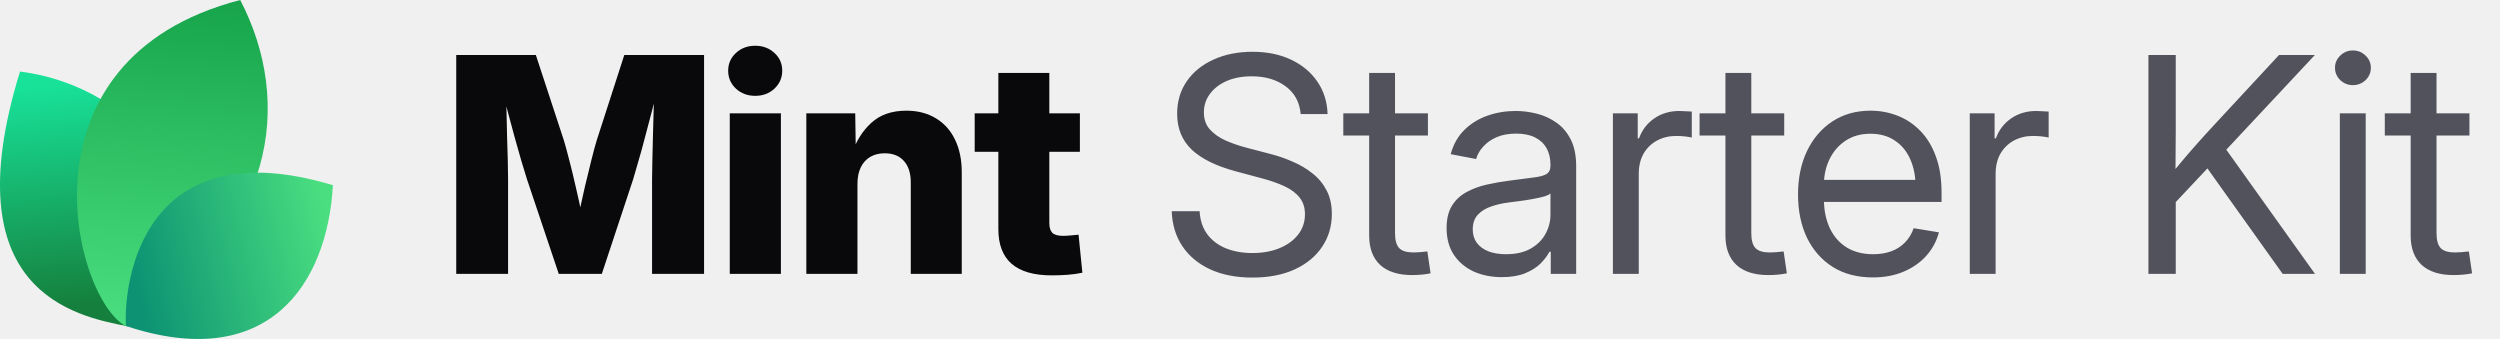
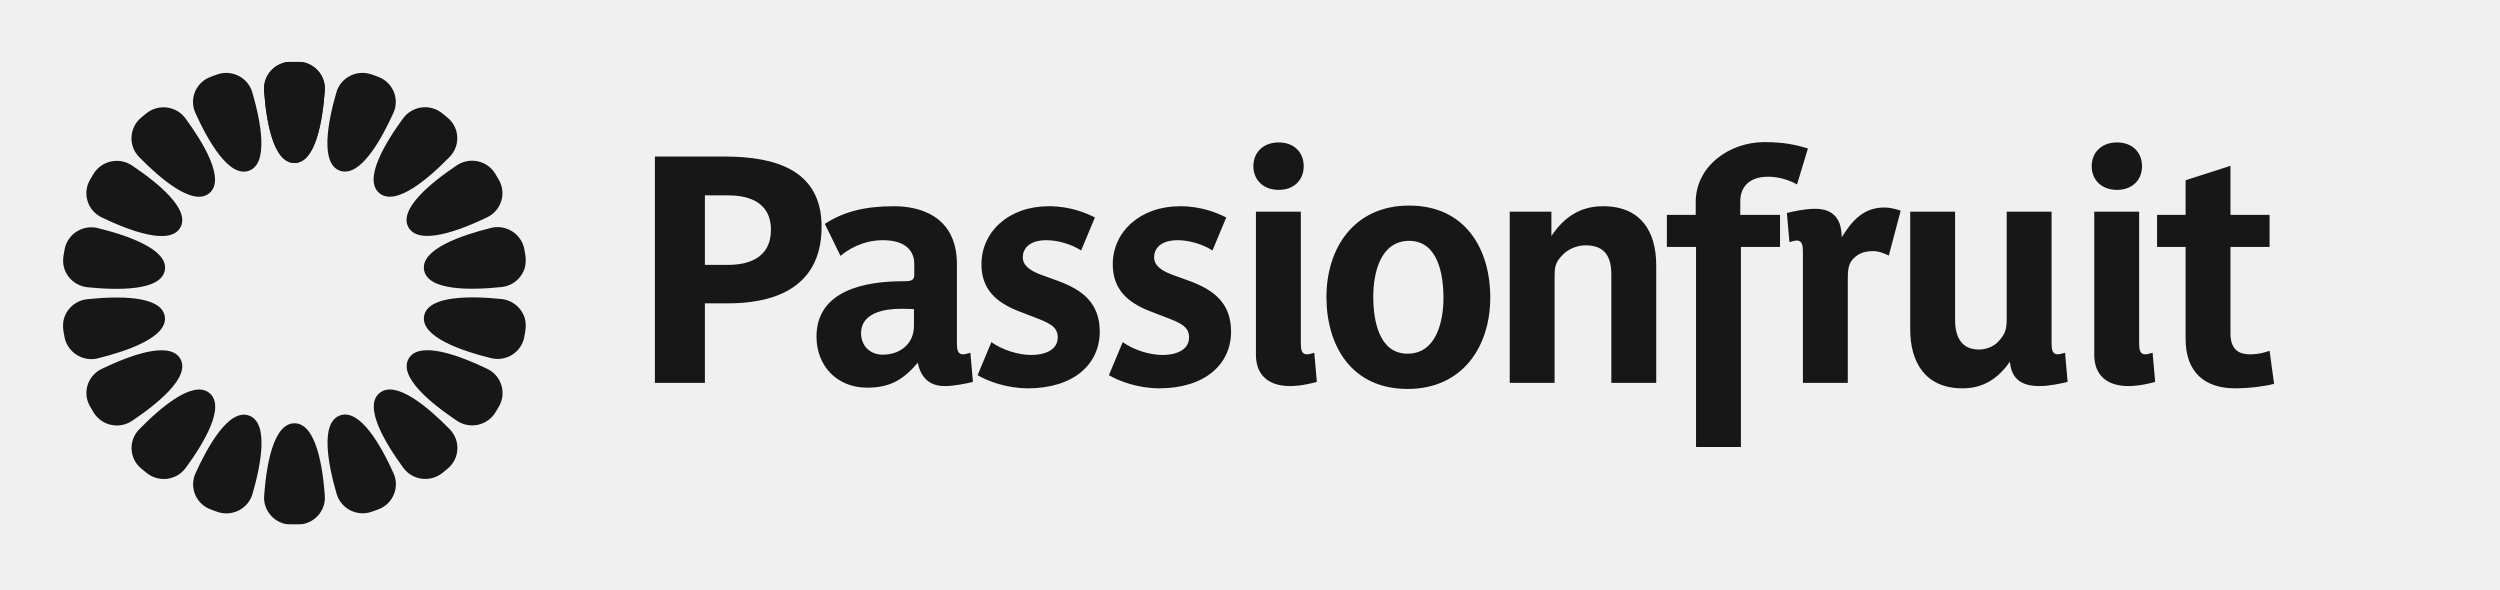
- <svg xmlns="http://www.w3.org/2000/svg" width="177" height="24" viewBox="0 0 177 24" fill="none">
-   <path d="M9.061 23.108C5.268 22.377 -3.391 20.627 1.417 5.064C9.634 6.099 16.973 14.064 9.061 23.108Z" fill="url(#paint0_linear_17557_2020)" />
-   <path d="M8.919 23.094C5.276 21.222 0.784 4.209 17.007 0C20.757 7.193 19.621 16.545 8.919 23.094Z" fill="url(#paint1_linear_17557_2020)" />
-   <path d="M8.914 23.079C8.735 19.882 10.159 9.085 23.57 13.111C23.181 20.123 18.984 26.418 8.914 23.079Z" fill="url(#paint2_linear_17557_2020)" />
-   <path d="M32.301 19.392V3.894H37.938L39.925 9.948C40.036 10.315 40.164 10.787 40.31 11.362C40.462 11.938 40.611 12.552 40.757 13.204C40.91 13.855 41.048 14.483 41.173 15.086C41.305 15.682 41.412 16.192 41.495 16.615H40.695C40.771 16.192 40.871 15.682 40.996 15.086C41.128 14.49 41.267 13.866 41.412 13.214C41.565 12.562 41.714 11.948 41.86 11.373C42.005 10.79 42.133 10.315 42.244 9.948L44.2 3.894H49.848V19.392H46.166V12.704C46.166 12.357 46.173 11.917 46.187 11.383C46.2 10.849 46.214 10.27 46.228 9.646C46.249 9.022 46.266 8.391 46.28 7.753C46.301 7.115 46.311 6.519 46.311 5.964H46.623C46.485 6.561 46.332 7.181 46.166 7.826C45.999 8.471 45.833 9.102 45.666 9.719C45.507 10.336 45.351 10.901 45.198 11.414C45.053 11.928 44.928 12.357 44.824 12.704L42.608 19.392H39.561L37.314 12.704C37.203 12.357 37.072 11.928 36.919 11.414C36.773 10.901 36.614 10.34 36.441 9.729C36.274 9.112 36.104 8.481 35.931 7.836C35.764 7.192 35.608 6.567 35.463 5.964H35.827C35.834 6.512 35.844 7.105 35.858 7.743C35.872 8.374 35.886 9.005 35.9 9.636C35.92 10.26 35.938 10.839 35.952 11.373C35.965 11.907 35.972 12.351 35.972 12.704V19.392H32.301ZM51.668 19.392V8.024H55.288V19.392H51.668ZM53.468 6.786C52.927 6.786 52.473 6.616 52.105 6.276C51.738 5.93 51.554 5.507 51.554 5.007C51.554 4.508 51.738 4.088 52.105 3.749C52.473 3.409 52.927 3.239 53.468 3.239C54.009 3.239 54.463 3.409 54.83 3.749C55.198 4.082 55.382 4.501 55.382 5.007C55.382 5.507 55.198 5.93 54.83 6.276C54.463 6.616 54.009 6.786 53.468 6.786ZM60.708 13.027V19.392H57.088V8.024H60.551L60.593 10.967H60.281C60.593 10.024 61.061 9.268 61.685 8.7C62.309 8.124 63.138 7.836 64.171 7.836C64.975 7.836 65.672 8.017 66.262 8.377C66.851 8.731 67.302 9.234 67.614 9.885C67.933 10.537 68.092 11.307 68.092 12.194V19.392H64.483V12.912C64.483 12.26 64.32 11.754 63.994 11.394C63.675 11.033 63.221 10.853 62.632 10.853C62.25 10.853 61.914 10.936 61.623 11.102C61.332 11.269 61.106 11.515 60.947 11.841C60.787 12.16 60.708 12.555 60.708 13.027ZM76.456 8.024V10.749H69.008V8.024H76.456ZM70.683 5.163H74.292V15.783C74.292 16.102 74.361 16.334 74.5 16.48C74.646 16.625 74.899 16.698 75.259 16.698C75.405 16.698 75.596 16.688 75.831 16.667C76.074 16.646 76.251 16.629 76.362 16.615L76.632 19.309C76.313 19.378 75.963 19.427 75.582 19.455C75.207 19.482 74.836 19.496 74.469 19.496C73.2 19.496 72.25 19.222 71.619 18.674C70.995 18.127 70.683 17.308 70.683 16.22V5.163Z" fill="#09090B" />
-   <path d="M88.667 19.652C87.523 19.652 86.528 19.458 85.682 19.07C84.843 18.681 84.188 18.137 83.716 17.437C83.245 16.736 82.992 15.908 82.957 14.951H84.933C84.968 15.596 85.148 16.14 85.474 16.584C85.8 17.021 86.24 17.354 86.795 17.582C87.35 17.804 87.974 17.915 88.667 17.915C89.388 17.915 90.026 17.801 90.581 17.572C91.143 17.343 91.583 17.024 91.902 16.615C92.228 16.199 92.391 15.717 92.391 15.169C92.391 14.698 92.266 14.306 92.017 13.994C91.767 13.675 91.413 13.408 90.956 13.193C90.498 12.978 89.954 12.787 89.323 12.621L87.502 12.132C86.123 11.765 85.082 11.255 84.382 10.603C83.689 9.944 83.342 9.095 83.342 8.055C83.342 7.174 83.571 6.404 84.028 5.746C84.486 5.087 85.117 4.577 85.921 4.217C86.726 3.849 87.645 3.666 88.678 3.666C89.718 3.666 90.63 3.853 91.413 4.227C92.204 4.602 92.824 5.122 93.275 5.787C93.726 6.446 93.965 7.209 93.993 8.076H92.089C92.013 7.23 91.656 6.574 91.018 6.11C90.387 5.638 89.586 5.403 88.615 5.403C87.95 5.403 87.36 5.513 86.847 5.735C86.341 5.957 85.946 6.262 85.661 6.651C85.377 7.032 85.235 7.469 85.235 7.961C85.235 8.447 85.377 8.849 85.661 9.168C85.946 9.48 86.317 9.74 86.774 9.948C87.232 10.149 87.724 10.319 88.251 10.457L89.884 10.884C90.439 11.023 90.977 11.206 91.496 11.435C92.023 11.657 92.495 11.934 92.911 12.267C93.334 12.593 93.67 12.995 93.92 13.474C94.17 13.945 94.294 14.504 94.294 15.149C94.294 16.015 94.066 16.788 93.608 17.468C93.157 18.148 92.512 18.681 91.673 19.07C90.834 19.458 89.832 19.652 88.667 19.652ZM101.097 8.024V9.594H95.106V8.024H101.097ZM96.937 5.163H98.767V16.521C98.767 17 98.865 17.347 99.059 17.562C99.26 17.77 99.6 17.874 100.078 17.874C100.21 17.874 100.366 17.867 100.546 17.853C100.733 17.832 100.903 17.815 101.056 17.801L101.285 19.351C101.097 19.392 100.886 19.423 100.65 19.444C100.414 19.465 100.189 19.475 99.974 19.475C98.996 19.475 98.244 19.236 97.717 18.758C97.197 18.272 96.937 17.579 96.937 16.677V5.163ZM106.33 19.621C105.595 19.621 104.932 19.489 104.343 19.226C103.754 18.955 103.285 18.564 102.939 18.05C102.592 17.53 102.419 16.896 102.419 16.147C102.419 15.495 102.547 14.965 102.804 14.556C103.06 14.146 103.403 13.828 103.833 13.599C104.263 13.363 104.742 13.186 105.269 13.068C105.796 12.95 106.333 12.857 106.881 12.787C107.574 12.69 108.132 12.617 108.555 12.569C108.978 12.52 109.287 12.441 109.481 12.33C109.675 12.212 109.772 12.014 109.772 11.737V11.654C109.772 11.203 109.679 10.815 109.492 10.489C109.311 10.163 109.041 9.91 108.68 9.729C108.32 9.549 107.872 9.459 107.338 9.459C106.805 9.459 106.34 9.546 105.945 9.719C105.556 9.892 105.241 10.118 104.998 10.395C104.755 10.665 104.593 10.953 104.509 11.258L102.71 10.915C102.897 10.222 103.22 9.65 103.677 9.199C104.135 8.748 104.679 8.412 105.31 8.19C105.941 7.968 106.607 7.857 107.307 7.857C107.8 7.857 108.295 7.92 108.795 8.044C109.301 8.169 109.765 8.381 110.188 8.679C110.611 8.97 110.951 9.369 111.208 9.875C111.464 10.374 111.593 11.005 111.593 11.768V19.392H109.793V17.822H109.7C109.568 18.085 109.363 18.359 109.086 18.643C108.809 18.921 108.444 19.153 107.994 19.34C107.543 19.527 106.988 19.621 106.33 19.621ZM106.621 17.998C107.321 17.998 107.904 17.867 108.368 17.603C108.84 17.333 109.19 16.986 109.419 16.563C109.654 16.133 109.772 15.682 109.772 15.211V13.692C109.703 13.769 109.554 13.841 109.325 13.911C109.096 13.973 108.829 14.032 108.524 14.088C108.226 14.143 107.921 14.192 107.609 14.233C107.304 14.275 107.033 14.309 106.798 14.337C106.354 14.393 105.938 14.49 105.549 14.628C105.168 14.76 104.86 14.954 104.624 15.211C104.388 15.467 104.27 15.811 104.27 16.241C104.27 16.615 104.367 16.934 104.561 17.198C104.762 17.461 105.04 17.662 105.393 17.801C105.747 17.933 106.156 17.998 106.621 17.998ZM114.193 19.392V8.024H115.951V9.792H116.045C116.253 9.209 116.61 8.741 117.116 8.388C117.622 8.034 118.219 7.857 118.905 7.857C119.058 7.857 119.217 7.864 119.384 7.878C119.55 7.885 119.682 7.892 119.779 7.899V9.74C119.716 9.719 119.578 9.695 119.363 9.667C119.155 9.639 118.922 9.625 118.666 9.625C118.174 9.625 117.726 9.733 117.324 9.948C116.922 10.163 116.603 10.471 116.367 10.874C116.138 11.276 116.024 11.758 116.024 12.319V19.392H114.193ZM126.322 8.024V9.594H120.33V8.024H126.322ZM122.161 5.163H123.992V16.521C123.992 17 124.089 17.347 124.283 17.562C124.484 17.77 124.824 17.874 125.302 17.874C125.434 17.874 125.59 17.867 125.77 17.853C125.958 17.832 126.127 17.815 126.28 17.801L126.509 19.351C126.322 19.392 126.11 19.423 125.874 19.444C125.639 19.465 125.413 19.475 125.198 19.475C124.221 19.475 123.468 19.236 122.941 18.758C122.421 18.272 122.161 17.579 122.161 16.677V5.163ZM132.604 19.642C131.502 19.642 130.555 19.396 129.765 18.903C128.974 18.404 128.364 17.714 127.934 16.834C127.511 15.946 127.3 14.927 127.3 13.775C127.3 12.611 127.511 11.584 127.934 10.697C128.364 9.802 128.964 9.102 129.734 8.596C130.51 8.089 131.408 7.836 132.428 7.836C133.1 7.836 133.738 7.954 134.341 8.19C134.952 8.426 135.489 8.783 135.954 9.261C136.425 9.74 136.793 10.343 137.056 11.071C137.327 11.792 137.462 12.645 137.462 13.63V14.296H128.433V12.735H136.463L135.631 13.297C135.631 12.541 135.506 11.876 135.257 11.3C135.007 10.725 134.643 10.277 134.165 9.958C133.686 9.632 133.107 9.469 132.428 9.469C131.748 9.469 131.162 9.632 130.67 9.958C130.177 10.284 129.796 10.725 129.526 11.279C129.262 11.827 129.13 12.441 129.13 13.12V14.046C129.13 14.864 129.273 15.572 129.557 16.168C129.841 16.757 130.243 17.211 130.763 17.53C131.283 17.842 131.901 17.998 132.615 17.998C133.093 17.998 133.523 17.929 133.905 17.79C134.293 17.645 134.619 17.433 134.882 17.156C135.153 16.879 135.354 16.546 135.486 16.157L137.275 16.449C137.108 17.08 136.81 17.634 136.38 18.113C135.95 18.591 135.413 18.966 134.768 19.236C134.123 19.507 133.402 19.642 132.604 19.642ZM139.459 19.392V8.024H141.217V9.792H141.311C141.519 9.209 141.876 8.741 142.382 8.388C142.888 8.034 143.485 7.857 144.171 7.857C144.324 7.857 144.483 7.864 144.649 7.878C144.816 7.885 144.948 7.892 145.045 7.899V9.74C144.982 9.719 144.844 9.695 144.629 9.667C144.421 9.639 144.188 9.625 143.932 9.625C143.439 9.625 142.992 9.733 142.59 9.948C142.188 10.163 141.869 10.471 141.633 10.874C141.404 11.276 141.29 11.758 141.29 12.319V19.392H139.459ZM153.429 14.961V12.715C153.783 12.257 154.136 11.82 154.49 11.404C154.844 10.981 155.204 10.565 155.572 10.156C155.939 9.74 156.314 9.327 156.695 8.918L161.355 3.894H163.893L157.277 10.967H157.184L153.429 14.961ZM152.108 19.392V3.894H154.043V9.241L154.022 12.559L154.043 13.505V19.392H152.108ZM161.615 19.392L155.967 11.477L157.173 9.969L163.903 19.392H161.615ZM165.661 19.392V8.024H167.492V19.392H165.661ZM166.587 6.027C166.24 6.027 165.942 5.909 165.692 5.673C165.443 5.43 165.318 5.139 165.318 4.799C165.318 4.459 165.443 4.172 165.692 3.936C165.942 3.693 166.24 3.572 166.587 3.572C166.934 3.572 167.232 3.693 167.482 3.936C167.731 4.172 167.856 4.459 167.856 4.799C167.856 5.139 167.731 5.43 167.482 5.673C167.232 5.909 166.934 6.027 166.587 6.027ZM174.836 8.024V9.594H168.844V8.024H174.836ZM170.675 5.163H172.506V16.521C172.506 17 172.603 17.347 172.797 17.562C172.998 17.77 173.338 17.874 173.816 17.874C173.948 17.874 174.104 17.867 174.284 17.853C174.472 17.832 174.641 17.815 174.794 17.801L175.023 19.351C174.836 19.392 174.624 19.423 174.388 19.444C174.153 19.465 173.927 19.475 173.712 19.475C172.735 19.475 171.982 19.236 171.455 18.758C170.935 18.272 170.675 17.579 170.675 16.677V5.163Z" fill="#52525C" />
-   <defs>
-     <linearGradient id="paint0_linear_17557_2020" x1="3.776" y1="5.916" x2="5.232" y2="21.559" gradientUnits="userSpaceOnUse">
-       <stop stop-color="#18E299" />
-       <stop offset="1" stop-color="#15803D" />
-     </linearGradient>
-     <linearGradient id="paint1_linear_17557_2020" x1="12.171" y1="-0.718" x2="10.19" y2="22.983" gradientUnits="userSpaceOnUse">
-       <stop stop-color="#16A34A" />
-       <stop offset="1" stop-color="#4ADE80" />
-     </linearGradient>
-     <linearGradient id="paint2_linear_17557_2020" x1="23.133" y1="15.353" x2="9.338" y2="18.52" gradientUnits="userSpaceOnUse">
-       <stop stop-color="#4ADE80" />
-       <stop offset="1" stop-color="#0D9373" />
-     </linearGradient>
-   </defs>
+ <svg xmlns="http://www.w3.org/2000/svg" width="174" height="41" viewBox="0 0 174 41" fill="none">
+   <mask id="mask0_9525_57443" style="mask-type:luminance" maskUnits="userSpaceOnUse" x="4" y="4" width="33" height="33">
+     <path d="M4.39 4.299H36.598V36.507H4.39V4.299Z" fill="white" />
+   </mask>
+   <g mask="url(#mask0_9525_57443)">
+     <path d="M18.38 6.304C18.53 8.387 19.001 11.343 20.492 11.343C21.983 11.343 22.454 8.381 22.604 6.304C22.683 5.217 21.82 4.299 20.721 4.299H20.27C19.171 4.299 18.308 5.217 18.38 6.304Z" fill="#171717" />
+     <path d="M18.38 6.303C18.53 8.386 19.008 11.342 20.492 11.342C21.977 11.342 22.454 8.379 22.605 6.296C22.683 5.216 21.813 4.291 20.721 4.291H20.27C19.165 4.298 18.301 5.216 18.38 6.303Z" fill="#171717" />
+     <path d="M23.413 6.427C22.831 8.432 22.256 11.375 23.655 11.88C25.054 12.384 26.519 9.758 27.383 7.856C27.827 6.867 27.337 5.709 26.303 5.34L25.878 5.185C24.845 4.816 23.714 5.385 23.413 6.427Z" fill="#171717" />
+     <path d="M28.057 8.236C26.821 9.924 25.258 12.492 26.403 13.443C27.547 14.394 29.829 12.421 31.294 10.921C32.059 10.138 31.994 8.883 31.15 8.191L30.804 7.906C29.967 7.201 28.704 7.356 28.057 8.236Z" fill="#171717" />
+     <path d="M31.793 11.508C30.047 12.679 27.693 14.561 28.438 15.836C29.184 17.11 32.009 16.036 33.906 15.124C34.893 14.652 35.266 13.449 34.717 12.511L34.488 12.123C33.945 11.178 32.702 10.9 31.793 11.508Z" fill="#171717" />
+     <path d="M34.166 15.864C32.119 16.375 29.255 17.345 29.516 18.8C29.778 20.256 32.806 20.198 34.905 19.978C35.997 19.868 36.762 18.859 36.573 17.791L36.494 17.352C36.298 16.284 35.232 15.598 34.166 15.864Z" fill="#171717" />
+     <path d="M34.905 20.811C32.806 20.598 29.778 20.546 29.517 21.995C29.262 23.444 32.126 24.421 34.173 24.926C35.239 25.191 36.305 24.505 36.494 23.438L36.573 22.998C36.763 21.931 35.991 20.928 34.905 20.811Z" fill="#171717" />
+     <path d="M33.911 25.671C32.015 24.759 29.183 23.685 28.444 24.96C27.705 26.234 30.053 28.116 31.805 29.287C32.715 29.895 33.95 29.611 34.5 28.673L34.729 28.285C35.272 27.347 34.899 26.143 33.911 25.671Z" fill="#171717" />
+     <path d="M31.301 29.875C29.83 28.375 27.548 26.408 26.41 27.359C25.272 28.303 26.835 30.872 28.071 32.56C28.712 33.44 29.974 33.595 30.817 32.896L31.164 32.612C32.001 31.913 32.066 30.658 31.301 29.875Z" fill="#171717" />
+     <path d="M27.39 32.938C26.527 31.03 25.062 28.41 23.663 28.915C22.263 29.419 22.845 32.363 23.427 34.368C23.728 35.409 24.859 35.985 25.893 35.61L26.318 35.455C27.345 35.086 27.835 33.928 27.39 32.938Z" fill="#171717" />
+     <path d="M22.608 34.5C22.458 32.417 21.981 29.461 20.496 29.461C19.012 29.461 18.534 32.424 18.384 34.507C18.305 35.587 19.175 36.512 20.267 36.512H20.718C21.824 36.505 22.687 35.587 22.608 34.5Z" fill="#171717" />
+     <path d="M17.574 34.378C18.156 32.372 18.732 29.429 17.332 28.924C15.933 28.42 14.468 31.046 13.604 32.948C13.16 33.938 13.65 35.096 14.684 35.464L15.108 35.62C16.142 35.988 17.273 35.419 17.574 34.378Z" fill="#171717" />
+     <path d="M12.926 32.565C14.162 30.877 15.725 28.309 14.58 27.358C13.442 26.414 11.153 28.38 9.689 29.881C8.923 30.664 8.989 31.919 9.833 32.611L10.179 32.895C11.023 33.6 12.285 33.445 12.926 32.565Z" fill="#171717" />
+     <path d="M9.191 29.291C10.937 28.12 13.291 26.238 12.546 24.964C11.8 23.689 8.975 24.763 7.079 25.675C6.091 26.147 5.718 27.351 6.268 28.288L6.497 28.677C7.046 29.621 8.288 29.899 9.191 29.291Z" fill="#171717" />
+     <path d="M6.816 24.939C8.863 24.428 11.727 23.457 11.466 22.002C11.204 20.547 8.176 20.605 6.077 20.825C4.985 20.935 4.22 21.944 4.409 23.011L4.488 23.451C4.691 24.518 5.757 25.204 6.816 24.939Z" fill="#171717" />
+     <path d="M6.085 19.992C8.184 20.205 11.212 20.257 11.474 18.808C11.735 17.359 8.864 16.382 6.817 15.877C5.751 15.612 4.685 16.298 4.496 17.365L4.417 17.805C4.228 18.872 4.993 19.875 6.085 19.992Z" fill="#171717" />
+     <path d="M7.079 15.132C8.975 16.044 11.807 17.118 12.546 15.844C13.285 14.569 10.937 12.687 9.184 11.516C8.275 10.908 7.039 11.193 6.49 12.131L6.261 12.519C5.718 13.457 6.091 14.66 7.079 15.132Z" fill="#171717" />
+     <path d="M9.681 10.928C11.152 12.428 13.434 14.395 14.572 13.444C15.71 12.499 14.147 9.931 12.911 8.243C12.27 7.363 11.008 7.208 10.165 7.907L9.818 8.191C8.987 8.89 8.922 10.145 9.681 10.928Z" fill="#171717" />
+     <path d="M13.6 7.861C14.463 9.769 15.928 12.389 17.327 11.884C18.727 11.38 18.145 8.437 17.562 6.431C17.262 5.39 16.13 4.814 15.097 5.189L14.672 5.345C13.645 5.713 13.148 6.871 13.6 7.861Z" fill="#171717" />
+     <path d="M20.425 10.572C20.425 10.572 21.995 7.531 20.425 7.531C18.856 7.531 20.425 10.572 20.425 10.572Z" fill="#171717" />
+     <path d="M23.826 11.142C23.826 11.142 26.351 8.813 24.879 8.283C23.408 7.752 23.826 11.142 23.826 11.142Z" fill="#171717" />
+     <path d="M26.823 12.823C26.823 12.823 30.002 11.491 28.798 10.495C27.595 9.499 26.823 12.823 26.823 12.823Z" fill="#171717" />
+     <path d="M29.052 15.422C29.052 15.422 32.499 15.248 31.714 13.902C30.929 12.557 29.052 15.422 29.052 15.422Z" fill="#171717" />
+     <path d="M30.255 18.619C30.255 18.619 33.557 19.621 33.283 18.088C33.008 16.555 30.255 18.619 30.255 18.619Z" fill="#171717" />
+     <path d="M30.274 22.029C30.274 22.029 33.028 24.086 33.302 22.559C33.577 21.026 30.274 22.029 30.274 22.029Z" fill="#171717" />
+     <path d="M29.117 25.234C29.117 25.234 30.994 28.1 31.778 26.755C32.563 25.409 29.117 25.234 29.117 25.234Z" fill="#171717" />
+     <path d="M26.921 27.863C26.921 27.863 27.693 31.188 28.896 30.192C30.099 29.196 26.921 27.863 26.921 27.863Z" fill="#171717" />
+     <path d="M23.951 29.59C23.951 29.59 23.526 32.979 25.004 32.449C26.476 31.912 23.951 29.59 23.951 29.59Z" fill="#171717" />
+     <path d="M20.556 30.205C20.556 30.205 18.987 33.245 20.556 33.245C22.126 33.245 20.556 30.205 20.556 30.205Z" fill="#171717" />
+     <path d="M17.164 29.629C17.164 29.629 14.639 31.958 16.111 32.488C17.582 33.019 17.164 29.629 17.164 29.629Z" fill="#171717" />
+     <path d="M14.168 27.947C14.168 27.947 10.99 29.28 12.193 30.276C13.39 31.272 14.168 27.947 14.168 27.947Z" fill="#171717" />
+     <path d="M11.932 25.348C11.932 25.348 8.485 25.522 9.27 26.868C10.055 28.213 11.932 25.348 11.932 25.348Z" fill="#171717" />
+     <path d="M10.736 22.152C10.736 22.152 7.434 21.149 7.709 22.683C7.977 24.209 10.736 22.152 10.736 22.152Z" fill="#171717" />
+     <path d="M10.709 18.743C10.709 18.743 7.956 16.686 7.681 18.212C7.413 19.745 10.709 18.743 10.709 18.743Z" fill="#171717" />
+     <path d="M11.865 15.534C11.865 15.534 9.988 12.668 9.204 14.014C8.419 15.359 11.865 15.534 11.865 15.534Z" fill="#171717" />
+     <path d="M14.062 12.908C14.062 12.908 13.291 9.583 12.088 10.579C10.884 11.575 14.062 12.908 14.062 12.908Z" fill="#171717" />
+     <path d="M17.039 11.179C17.039 11.179 17.464 7.79 15.986 8.32C14.515 8.857 17.039 11.179 17.039 11.179Z" fill="#171717" />
+   </g>
+   <path d="M57.183 15.781C57.183 11.877 54.059 10.895 50.422 10.895H45.58V26.647H49.061V21.114H50.667C53.367 21.114 57.183 20.355 57.183 15.781ZM53.657 16.004C53.657 18.035 51.962 18.436 50.667 18.436H49.061V13.595H50.623C51.783 13.595 53.657 13.862 53.657 16.004ZM67.716 26.58L67.538 24.55C67.404 24.595 67.159 24.662 67.025 24.662C66.645 24.662 66.601 24.305 66.601 23.881V18.392C66.601 14.956 63.901 14.353 62.228 14.353C60.175 14.353 58.725 14.732 57.408 15.58L58.501 17.812C59.015 17.365 60.063 16.718 61.447 16.718C63.098 16.718 63.633 17.521 63.633 18.369V19.15C63.633 19.552 63.343 19.574 62.852 19.574C60.219 19.574 56.828 20.199 56.828 23.434C56.828 25.465 58.256 26.982 60.353 26.982C61.982 26.982 62.897 26.402 63.879 25.241C64.057 26.179 64.615 26.87 65.731 26.87C66.467 26.87 67.248 26.692 67.716 26.58ZM63.611 22.631C63.611 23.211 63.455 23.657 63.098 24.037C62.696 24.461 62.116 24.684 61.424 24.684C60.554 24.684 59.929 24.059 59.929 23.189C59.929 21.761 61.581 21.493 62.674 21.493C62.941 21.493 63.276 21.493 63.611 21.515V22.631ZM76.542 23.077C76.542 21.091 75.337 20.177 73.641 19.552L72.593 19.173C71.767 18.883 71.187 18.526 71.187 17.901C71.187 17.365 71.566 16.718 72.838 16.718C73.597 16.718 74.556 16.986 75.248 17.432L76.207 15.134C75.582 14.822 74.489 14.353 72.994 14.353C70.205 14.353 68.309 16.138 68.309 18.392C68.309 20.132 69.335 21.047 70.874 21.649L71.856 22.029C72.972 22.453 73.619 22.698 73.619 23.479C73.619 24.416 72.615 24.706 71.789 24.706C70.852 24.706 69.759 24.349 69 23.814L68.041 26.112C68.71 26.513 70.049 27.027 71.544 27.027C74.668 27.027 76.542 25.398 76.542 23.077ZM85.682 23.077C85.682 21.091 84.477 20.177 82.781 19.552L81.732 19.173C80.907 18.883 80.326 18.526 80.326 17.901C80.326 17.365 80.706 16.718 81.978 16.718C82.736 16.718 83.696 16.986 84.388 17.432L85.347 15.134C84.722 14.822 83.629 14.353 82.134 14.353C79.345 14.353 77.448 16.138 77.448 18.392C77.448 20.132 78.475 21.047 80.014 21.649L80.996 22.029C82.112 22.453 82.759 22.698 82.759 23.479C82.759 24.416 81.754 24.706 80.929 24.706C79.992 24.706 78.899 24.349 78.14 23.814L77.18 26.112C77.85 26.513 79.189 27.027 80.684 27.027C83.807 27.027 85.682 25.398 85.682 23.077ZM90.738 11.564C90.738 10.605 90.069 9.913 88.998 9.913C87.927 9.913 87.235 10.605 87.235 11.564C87.235 12.524 87.927 13.215 88.998 13.215C90.069 13.215 90.738 12.524 90.738 11.564ZM91.653 26.58L91.474 24.55C91.341 24.595 91.095 24.662 90.961 24.662C90.582 24.662 90.537 24.305 90.537 23.881V14.732H87.413V24.706C87.413 26.134 88.328 26.87 89.779 26.87C90.515 26.87 91.251 26.692 91.653 26.58ZM103.723 20.712C103.723 17.321 101.983 14.308 98.078 14.308C94.218 14.308 92.321 17.298 92.321 20.668C92.321 24.059 94.061 27.071 97.966 27.071C101.826 27.071 103.723 24.081 103.723 20.712ZM100.465 20.734C100.465 22.408 99.952 24.617 97.966 24.617C95.98 24.617 95.579 22.319 95.579 20.645C95.579 18.972 96.092 16.763 98.078 16.763C100.064 16.763 100.465 19.061 100.465 20.734ZM115.273 26.647V18.459C115.273 16.138 114.224 14.353 111.569 14.353C109.94 14.353 108.825 15.156 107.977 16.428V14.732H105.076V26.647H108.2V19.329C108.2 18.526 108.244 18.235 108.847 17.655C109.181 17.343 109.739 17.075 110.364 17.075C111.725 17.075 112.149 17.901 112.149 19.106V26.647H115.273ZM125.831 10.337C124.983 10.069 124.135 9.891 122.797 9.891C120.365 9.891 118.022 11.564 118.022 14.063V14.956H116.014V17.187H118.044V31.11H121.168V17.187H123.89V14.956H121.123V14.018C121.123 12.97 121.793 12.3 123.064 12.3C123.734 12.3 124.425 12.479 125.073 12.836L125.831 10.337ZM132.287 14.665C132.042 14.576 131.596 14.442 131.15 14.442C129.677 14.442 128.896 15.38 128.182 16.517C128.182 15.446 127.758 14.532 126.352 14.532C125.616 14.532 124.835 14.71 124.366 14.822L124.545 16.852C124.679 16.808 124.924 16.741 125.058 16.741C125.438 16.741 125.482 17.098 125.482 17.521V26.647H128.606V19.463C128.606 18.816 128.628 18.325 129.052 17.945C129.342 17.678 129.699 17.477 130.369 17.477C130.792 17.477 131.239 17.678 131.462 17.789L132.287 14.665ZM143.906 26.58L143.728 24.55C143.593 24.595 143.349 24.662 143.215 24.662C142.835 24.662 142.79 24.305 142.79 23.881V14.732H139.667V22.073C139.667 22.877 139.621 23.189 139.087 23.769C138.797 24.081 138.306 24.327 137.726 24.327C136.543 24.327 136.074 23.479 136.074 22.274V14.732H132.951V22.921C132.951 25.241 134.022 27.027 136.588 27.027C138.083 27.027 139.087 26.312 139.89 25.175C139.979 26.201 140.514 26.87 141.92 26.87C142.656 26.87 143.437 26.692 143.906 26.58ZM149.085 11.564C149.085 10.605 148.415 9.913 147.344 9.913C146.273 9.913 145.582 10.605 145.582 11.564C145.582 12.524 146.273 13.215 147.344 13.215C148.415 13.215 149.085 12.524 149.085 11.564ZM150 26.58L149.821 24.55C149.687 24.595 149.441 24.662 149.308 24.662C148.928 24.662 148.884 24.305 148.884 23.881V14.732H145.761V24.706C145.761 26.134 146.675 26.87 148.125 26.87C148.861 26.87 149.598 26.692 150 26.58ZM158.276 26.714L157.963 24.416C157.696 24.505 157.25 24.662 156.603 24.662C155.889 24.662 155.241 24.394 155.241 23.211V17.187H157.963V14.956H155.241V11.542L152.118 12.546V14.956H150.132V17.187H152.118V23.59C152.118 25.889 153.434 27.027 155.554 27.027C156.603 27.027 157.696 26.87 158.276 26.714Z" fill="#171717" />
</svg>
